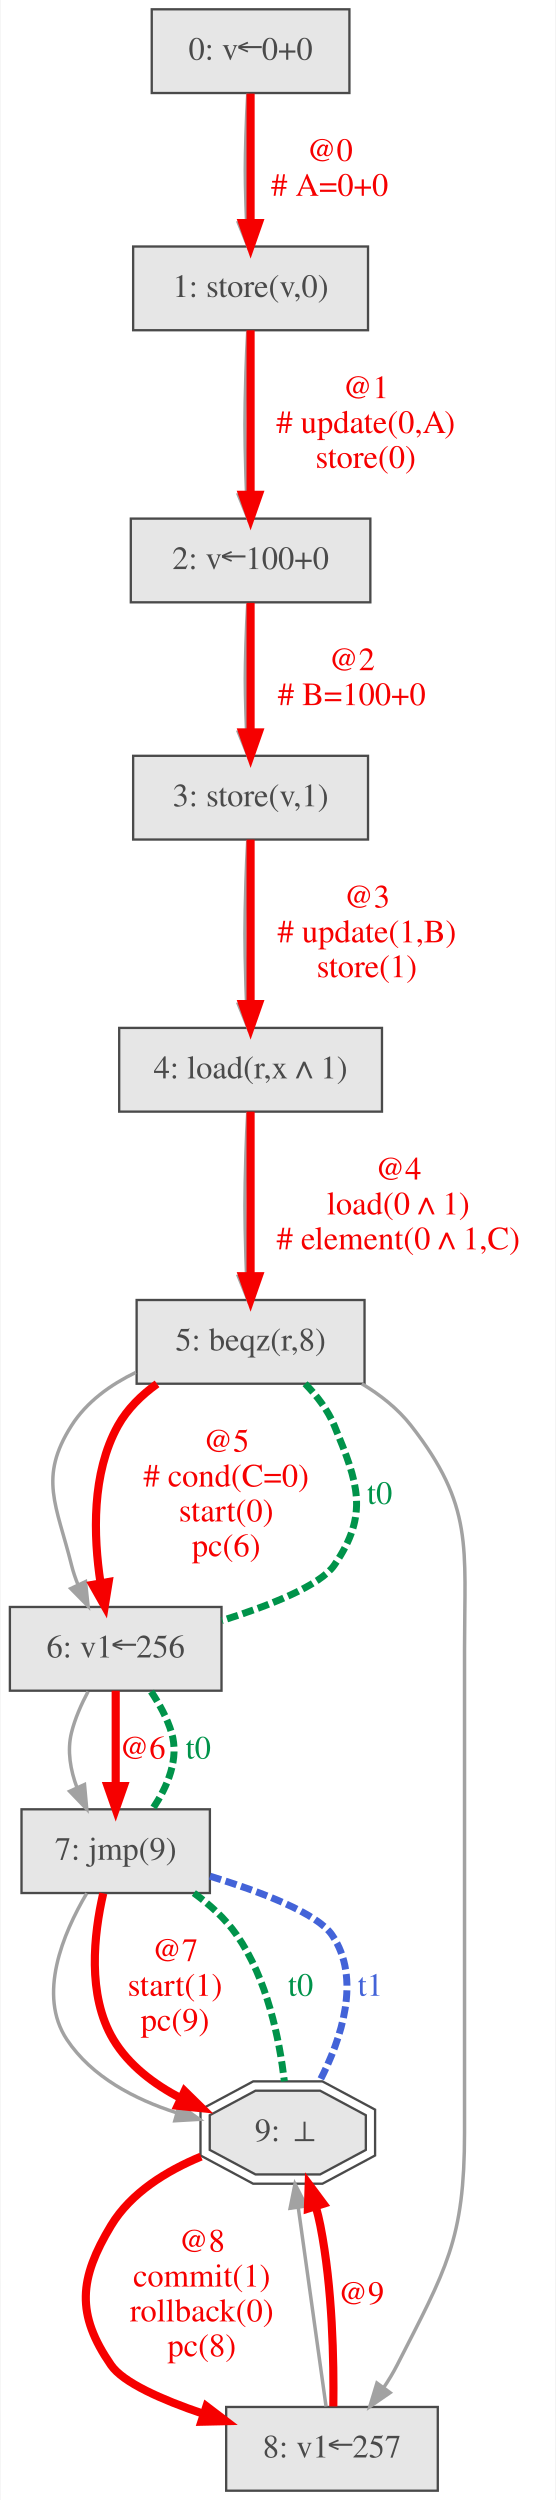
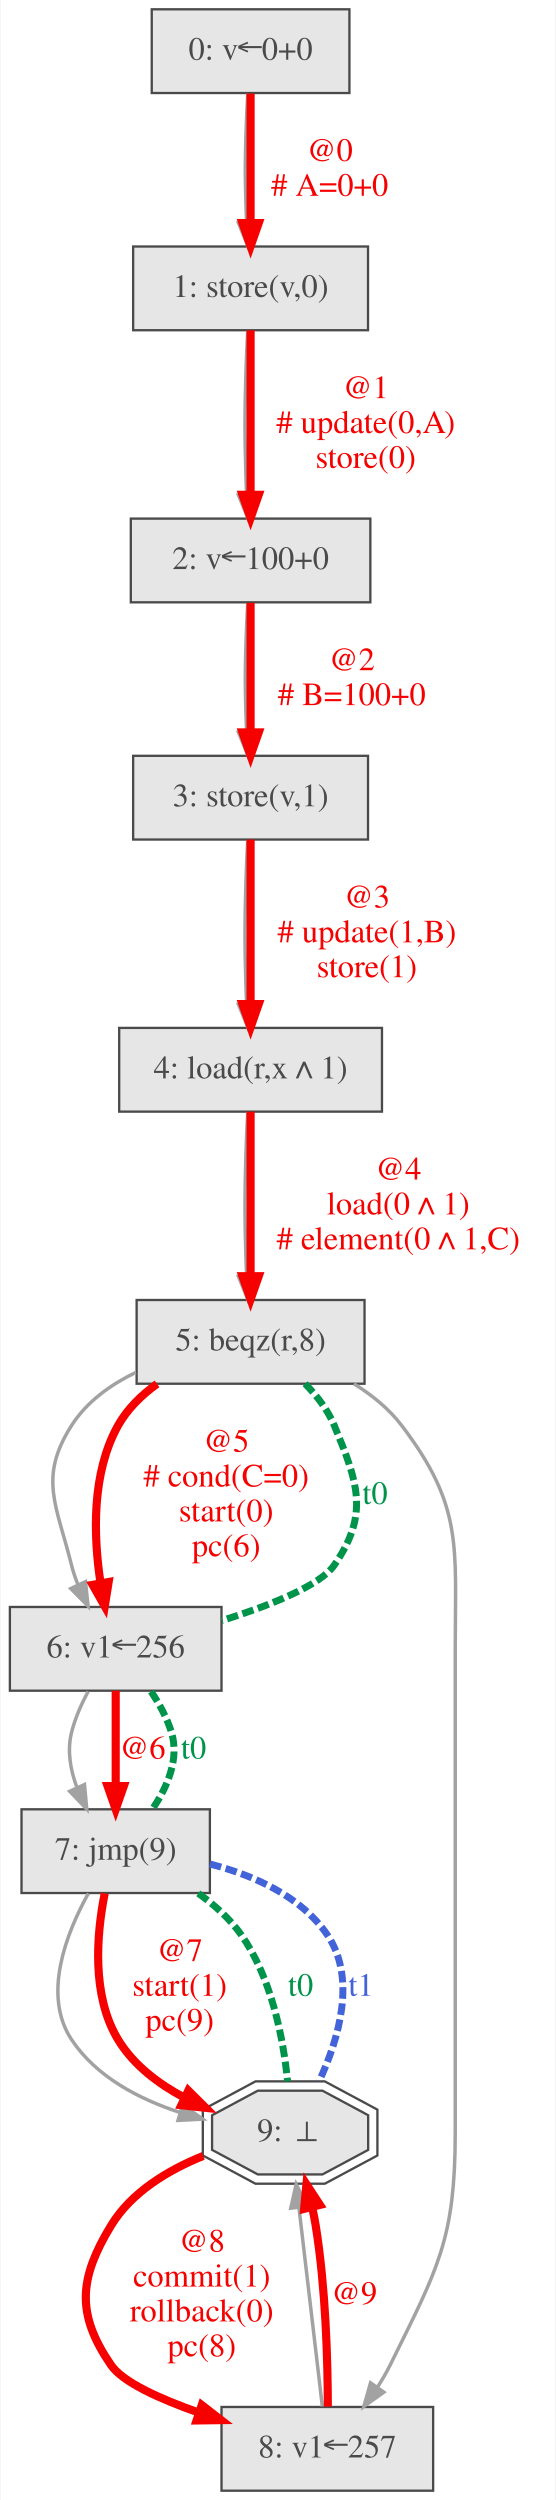
<svg xmlns="http://www.w3.org/2000/svg" width="239pt" height="1075pt" viewBox="0.00 0.00 238.50 1075.00">
  <g id="graph0" class="graph" transform="scale(1 1) rotate(0) translate(4 1071)">
    <polygon fill="#ffffff" stroke="transparent" points="-4,4 -4,-1071 234.5,-1071 234.5,4 -4,4" />
    <g id="node1" class="node">
      <polygon fill="#e6e6e6" stroke="#4a4a4a" points="146,-1067 61,-1067 61,-1031 146,-1031 146,-1067" />
      <text text-anchor="middle" x="103.5" y="-1045.3" font-family="Times,serif" font-size="14.00" fill="#4a4a4a">0: v←0+0</text>
    </g>
    <g id="node2" class="node">
      <polygon fill="#e6e6e6" stroke="#4a4a4a" points="154,-965 53,-965 53,-929 154,-929 154,-965" />
      <text text-anchor="middle" x="103.5" y="-943.3" font-family="Times,serif" font-size="14.00" fill="#4a4a4a">1: store(v,0)</text>
    </g>
    <g id="edge1" class="edge">
      <path fill="none" stroke="#a2a2a2" stroke-width="1.5" d="M102.286,-1030.694C101.963,-1025.025 101.66,-1018.757 101.5,-1013 101.13,-999.672 101.13,-996.328 101.5,-983 101.567,-980.571 101.66,-978.052 101.769,-975.524" />
      <polygon fill="#a2a2a2" stroke="#a2a2a2" stroke-width="1.5" points="105.277,-975.47 102.286,-965.306 98.286,-975.116 105.277,-975.47" />
    </g>
    <g id="edge11" class="edge">
      <path fill="none" stroke="#f60000" stroke-width="3.5" d="M103.5,-1030.764C103.5,-1015.317 103.5,-992.915 103.5,-975.164" />
      <polygon fill="#f60000" stroke="#f60000" stroke-width="3.5" points="107,-975.078 103.5,-965.078 100,-975.078 107,-975.078" />
      <text text-anchor="middle" x="137.5" y="-1001.8" font-family="Times,serif" font-size="14.00" fill="#f60000">@0</text>
      <text text-anchor="middle" x="137.5" y="-986.8" font-family="Times,serif" font-size="14.00" fill="#f60000"># A=0+0</text>
    </g>
    <g id="node3" class="node">
      <polygon fill="#e6e6e6" stroke="#4a4a4a" points="155,-848 52,-848 52,-812 155,-812 155,-848" />
      <text text-anchor="middle" x="103.5" y="-826.3" font-family="Times,serif" font-size="14.00" fill="#4a4a4a">2: v←100+0</text>
    </g>
    <g id="edge2" class="edge">
      <path fill="none" stroke="#a2a2a2" stroke-width="1.5" d="M102.286,-928.694C101.963,-923.025 101.66,-916.757 101.5,-911 100.945,-891.008 100.945,-885.992 101.5,-866 101.567,-863.571 101.66,-861.052 101.769,-858.524" />
      <polygon fill="#a2a2a2" stroke="#a2a2a2" stroke-width="1.5" points="105.277,-858.47 102.286,-848.306 98.286,-858.116 105.277,-858.47" />
    </g>
    <g id="edge12" class="edge">
      <path fill="none" stroke="#f60000" stroke-width="3.5" d="M103.5,-928.975C103.5,-910.136 103.5,-880.311 103.5,-858.321" />
      <polygon fill="#f60000" stroke="#f60000" stroke-width="3.5" points="107,-858.238 103.5,-848.238 100,-858.238 107,-858.238" />
      <text text-anchor="middle" x="153" y="-899.8" font-family="Times,serif" font-size="14.00" fill="#f60000">@1</text>
      <text text-anchor="middle" x="153" y="-884.8" font-family="Times,serif" font-size="14.00" fill="#f60000"># update(0,A)</text>
      <text text-anchor="middle" x="153" y="-869.8" font-family="Times,serif" font-size="14.00" fill="#f60000">store(0)</text>
    </g>
    <g id="node4" class="node">
      <polygon fill="#e6e6e6" stroke="#4a4a4a" points="154,-746 53,-746 53,-710 154,-710 154,-746" />
      <text text-anchor="middle" x="103.5" y="-724.3" font-family="Times,serif" font-size="14.00" fill="#4a4a4a">3: store(v,1)</text>
    </g>
    <g id="edge3" class="edge">
      <path fill="none" stroke="#a2a2a2" stroke-width="1.5" d="M102.286,-811.694C101.963,-806.025 101.66,-799.757 101.5,-794 101.13,-780.672 101.13,-777.328 101.5,-764 101.567,-761.571 101.66,-759.052 101.769,-756.524" />
      <polygon fill="#a2a2a2" stroke="#a2a2a2" stroke-width="1.5" points="105.277,-756.47 102.286,-746.306 98.286,-756.116 105.277,-756.47" />
    </g>
    <g id="edge13" class="edge">
      <path fill="none" stroke="#f60000" stroke-width="3.5" d="M103.5,-811.764C103.5,-796.317 103.5,-773.915 103.5,-756.164" />
      <polygon fill="#f60000" stroke="#f60000" stroke-width="3.5" points="107,-756.078 103.5,-746.078 100,-756.078 107,-756.078" />
      <text text-anchor="middle" x="147" y="-782.8" font-family="Times,serif" font-size="14.00" fill="#f60000">@2</text>
      <text text-anchor="middle" x="147" y="-767.8" font-family="Times,serif" font-size="14.00" fill="#f60000"># B=100+0</text>
    </g>
    <g id="node5" class="node">
      <polygon fill="#e6e6e6" stroke="#4a4a4a" points="160,-629 47,-629 47,-593 160,-593 160,-629" />
      <text text-anchor="middle" x="103.5" y="-607.3" font-family="Times,serif" font-size="14.00" fill="#4a4a4a">4: load(r,x∧1)</text>
    </g>
    <g id="edge4" class="edge">
      <path fill="none" stroke="#a2a2a2" stroke-width="1.5" d="M102.286,-709.694C101.963,-704.025 101.66,-697.757 101.5,-692 100.945,-672.008 100.945,-666.992 101.5,-647 101.567,-644.571 101.66,-642.052 101.769,-639.524" />
      <polygon fill="#a2a2a2" stroke="#a2a2a2" stroke-width="1.5" points="105.277,-639.47 102.286,-629.306 98.286,-639.116 105.277,-639.47" />
    </g>
    <g id="edge14" class="edge">
      <path fill="none" stroke="#f60000" stroke-width="3.5" d="M103.5,-709.975C103.5,-691.136 103.5,-661.311 103.5,-639.321" />
      <polygon fill="#f60000" stroke="#f60000" stroke-width="3.5" points="107,-639.238 103.5,-629.238 100,-639.238 107,-639.238" />
      <text text-anchor="middle" x="153.5" y="-680.8" font-family="Times,serif" font-size="14.00" fill="#f60000">@3</text>
      <text text-anchor="middle" x="153.5" y="-665.8" font-family="Times,serif" font-size="14.00" fill="#f60000"># update(1,B)</text>
      <text text-anchor="middle" x="153.5" y="-650.8" font-family="Times,serif" font-size="14.00" fill="#f60000">store(1)</text>
    </g>
    <g id="node6" class="node">
      <polygon fill="#e6e6e6" stroke="#4a4a4a" points="152.5,-512 54.5,-512 54.5,-476 152.5,-476 152.5,-512" />
      <text text-anchor="middle" x="103.5" y="-490.3" font-family="Times,serif" font-size="14.00" fill="#4a4a4a">5: beqz(r,8)</text>
    </g>
    <g id="edge5" class="edge">
      <path fill="none" stroke="#a2a2a2" stroke-width="1.5" d="M102.286,-592.694C101.963,-587.025 101.66,-580.757 101.5,-575 100.945,-555.008 100.945,-549.992 101.5,-530 101.567,-527.571 101.66,-525.052 101.769,-522.524" />
      <polygon fill="#a2a2a2" stroke="#a2a2a2" stroke-width="1.5" points="105.277,-522.47 102.286,-512.306 98.286,-522.116 105.277,-522.47" />
    </g>
    <g id="edge15" class="edge">
      <path fill="none" stroke="#f60000" stroke-width="3.5" d="M103.5,-592.975C103.5,-574.136 103.5,-544.311 103.5,-522.321" />
      <polygon fill="#f60000" stroke="#f60000" stroke-width="3.5" points="107,-522.238 103.5,-512.238 100,-522.238 107,-522.238" />
      <text text-anchor="middle" x="167" y="-563.8" font-family="Times,serif" font-size="14.00" fill="#f60000">@4</text>
      <text text-anchor="middle" x="167" y="-548.8" font-family="Times,serif" font-size="14.00" fill="#f60000">load(0∧1)</text>
      <text text-anchor="middle" x="167" y="-533.8" font-family="Times,serif" font-size="14.00" fill="#f60000"># element(0∧1,C)</text>
    </g>
    <g id="node7" class="node">
      <polygon fill="#e6e6e6" stroke="#4a4a4a" points="91,-380 0,-380 0,-344 91,-344 91,-380" />
      <text text-anchor="middle" x="45.5" y="-358.3" font-family="Times,serif" font-size="14.00" fill="#4a4a4a">6: v1←256</text>
    </g>
    <g id="edge6" class="edge">
      <path fill="none" stroke="#a2a2a2" stroke-width="1.5" d="M54.143,-480.863C43.231,-475.571 32.997,-468.209 26.5,-458 12.183,-435.502 20.088,-423.884 26.5,-398 27.201,-395.17 28.169,-392.318 29.301,-389.524" />
      <polygon fill="#a2a2a2" stroke="#a2a2a2" stroke-width="1.5" points="32.521,-390.901 33.624,-380.364 26.19,-387.913 32.521,-390.901" />
    </g>
    <g id="edge16" class="edge">
      <path fill="none" stroke="#f60000" stroke-width="3.5" d="M63.277,-475.933C56.563,-471.088 50.492,-465.155 46.5,-458 35.072,-437.519 35.905,-410.55 38.973,-390.412" />
      <polygon fill="#f60000" stroke="#f60000" stroke-width="3.5" points="42.467,-390.755 40.785,-380.294 35.577,-389.52 42.467,-390.755" />
      <text text-anchor="middle" x="93" y="-446.8" font-family="Times,serif" font-size="14.00" fill="#f60000">@5</text>
      <text text-anchor="middle" x="93" y="-431.8" font-family="Times,serif" font-size="14.00" fill="#f60000"># cond(C=0)</text>
      <text text-anchor="middle" x="93" y="-416.8" font-family="Times,serif" font-size="14.00" fill="#f60000">start(0)</text>
      <text text-anchor="middle" x="93" y="-401.8" font-family="Times,serif" font-size="14.00" fill="#f60000">pc(6)</text>
    </g>
    <g id="edge21" class="edge">
      <path fill="none" stroke="#00934a" stroke-width="3" stroke-dasharray="5,2" d="M126.941,-475.995C132.036,-470.796 136.726,-464.696 139.5,-458 149.705,-433.363 154.613,-419.971 139.5,-398 133.483,-389.253 112.004,-380.7 91.095,-374.127" />
-       <text text-anchor="middle" x="159" y="-424.3" font-family="Times,serif" font-size="14.00" fill="#00934a"> t0</text>
+       <text text-anchor="middle" x="157" y="-424.3" font-family="Times,serif" font-size="14.00" fill="#00934a">t0</text>
    </g>
    <g id="node8" class="node">
-       <polygon fill="#e6e6e6" stroke="#4a4a4a" points="184,-36 93,-36 93,0 184,0 184,-36" />
-       <text text-anchor="middle" x="138.5" y="-14.3" font-family="Times,serif" font-size="14.00" fill="#4a4a4a">8: v1←257</text>
+       <polygon fill="#e6e6e6" stroke="#4a4a4a" points="182,-36 91,-36 91,0 182,0 182,-36" />
+       <text text-anchor="middle" x="136.5" y="-14.3" font-family="Times,serif" font-size="14.00" fill="#4a4a4a">8: v1←257</text>
    </g>
    <g id="edge7" class="edge">
-       <path fill="none" stroke="#a2a2a2" stroke-width="1.5" d="M151.337,-475.991C159.331,-471.18 166.848,-465.244 172.5,-458 199.488,-423.408 195.5,-405.874 195.5,-362 195.5,-362 195.5,-362 195.5,-154 195.5,-107.724 187.526,-95.223 166.5,-54 164.818,-50.703 162.817,-47.409 160.669,-44.227" />
-       <polygon fill="#a2a2a2" stroke="#a2a2a2" stroke-width="1.5" points="163.486,-42.151 154.759,-36.143 157.835,-46.282 163.486,-42.151" />
+       <path fill="none" stroke="#a2a2a2" stroke-width="1.5" d="M147.923,-475.987C155.698,-471.137 163.035,-465.188 168.5,-458 195.055,-423.075 191.5,-405.874 191.5,-362 191.5,-362 191.5,-362 191.5,-154 191.5,-107.846 183.918,-95.392 163.5,-54 161.932,-50.821 160.071,-47.638 158.071,-44.552" />
+       <polygon fill="#a2a2a2" stroke="#a2a2a2" stroke-width="1.5" points="160.81,-42.361 152.193,-36.197 155.085,-46.389 160.81,-42.361" />
    </g>
    <g id="node9" class="node">
      <polygon fill="#e6e6e6" stroke="#4a4a4a" points="86,-293 5,-293 5,-257 86,-257 86,-293" />
      <text text-anchor="middle" x="45.5" y="-271.3" font-family="Times,serif" font-size="14.00" fill="#4a4a4a">7: jmp(9)</text>
    </g>
    <g id="edge8" class="edge">
      <path fill="none" stroke="#a2a2a2" stroke-width="1.5" d="M33.624,-343.636C30.708,-338.177 27.995,-332.037 26.5,-326 24.551,-318.133 26.042,-309.811 28.886,-302.224" />
      <polygon fill="#a2a2a2" stroke="#a2a2a2" stroke-width="1.5" points="32.084,-303.645 33.054,-293.095 25.717,-300.737 32.084,-303.645" />
    </g>
    <g id="edge17" class="edge">
      <path fill="none" stroke="#f60000" stroke-width="3.5" d="M45.5,-343.974C45.5,-332.192 45.5,-316.561 45.5,-303.158" />
      <polygon fill="#f60000" stroke="#f60000" stroke-width="3.5" points="49,-303.003 45.5,-293.003 42,-303.003 49,-303.003" />
      <text text-anchor="middle" x="57" y="-314.8" font-family="Times,serif" font-size="14.00" fill="#f60000">@6</text>
    </g>
    <g id="edge22" class="edge">
      <path fill="none" stroke="#00934a" stroke-width="3" stroke-dasharray="5,2" d="M60.718,-343.638C64.305,-338.274 67.628,-332.183 69.5,-326 72.903,-314.761 67.842,-302.853 61.505,-293.372" />
-       <text text-anchor="middle" x="81" y="-314.8" font-family="Times,serif" font-size="14.00" fill="#00934a"> t0</text>
+       <text text-anchor="middle" x="79" y="-314.8" font-family="Times,serif" font-size="14.00" fill="#00934a">t0</text>
    </g>
    <g id="node10" class="node">
-       <polygon fill="#e6e6e6" stroke="#4a4a4a" points="153.061,-146.544 153.061,-161.456 133.401,-172 105.599,-172 85.939,-161.456 85.939,-146.544 105.599,-136 133.401,-136 153.061,-146.544" />
-       <polygon fill="none" stroke="#4a4a4a" points="157.037,-144.144 157.037,-163.856 134.395,-176 104.605,-176 81.963,-163.856 81.963,-144.144 104.605,-132 134.395,-132 157.037,-144.144" />
-       <text text-anchor="middle" x="119.5" y="-150.3" font-family="Times,serif" font-size="14.00" fill="#4a4a4a">9: ⊥</text>
+       <polygon fill="#e6e6e6" stroke="#4a4a4a" points="154.061,-146.544 154.061,-161.456 134.401,-172 106.599,-172 86.939,-161.456 86.939,-146.544 106.599,-136 134.401,-136 154.061,-146.544" />
+       <polygon fill="none" stroke="#4a4a4a" points="158.037,-144.144 158.037,-163.856 135.395,-176 105.605,-176 82.963,-163.856 82.963,-144.144 105.605,-132 135.395,-132 158.037,-144.144" />
+       <text text-anchor="middle" x="120.5" y="-150.3" font-family="Times,serif" font-size="14.00" fill="#4a4a4a">9: ⊥</text>
    </g>
    <g id="edge10" class="edge">
-       <path fill="none" stroke="#a2a2a2" stroke-width="1.5" d="M135.954,-36.221C132.901,-58.077 127.728,-95.104 123.996,-121.815" />
-       <polygon fill="#a2a2a2" stroke="#a2a2a2" stroke-width="1.5" points="120.512,-121.459 122.595,-131.847 127.445,-122.427 120.512,-121.459" />
+       <path fill="none" stroke="#a2a2a2" stroke-width="1.5" d="M134.356,-36.221C131.785,-58.077 127.429,-95.104 124.287,-121.815" />
+       <polygon fill="#a2a2a2" stroke="#a2a2a2" stroke-width="1.5" points="120.799,-121.506 123.106,-131.847 127.751,-122.324 120.799,-121.506" />
    </g>
    <g id="edge20" class="edge">
-       <path fill="none" stroke="#f60000" stroke-width="3.5" d="M139.08,-36.236C139.344,-55.688 138.754,-87.309 133.5,-114 132.972,-116.682 132.302,-119.429 131.543,-122.164" />
-       <polygon fill="#f60000" stroke="#f60000" stroke-width="3.5" points="128.147,-121.298 128.496,-131.887 134.827,-123.391 128.147,-121.298" />
-       <text text-anchor="middle" x="151" y="-80.3" font-family="Times,serif" font-size="14.00" fill="#f60000">@9</text>
+       <path fill="none" stroke="#f60000" stroke-width="3.5" d="M136.718,-36.171C136.68,-55.569 135.839,-87.145 131.5,-114 131.088,-116.551 130.575,-119.172 129.998,-121.794" />
+       <polygon fill="#f60000" stroke="#f60000" stroke-width="3.5" points="126.536,-121.215 127.532,-131.763 133.331,-122.897 126.536,-121.215" />
+       <text text-anchor="middle" x="148" y="-80.3" font-family="Times,serif" font-size="14.00" fill="#f60000">@9</text>
    </g>
    <g id="edge9" class="edge">
-       <path fill="none" stroke="#a2a2a2" stroke-width="1.5" d="M33.042,-256.884C22.779,-239.495 11.803,-213.122 24.5,-194 35.191,-177.899 53.769,-168.264 71.677,-162.505" />
-       <polygon fill="#a2a2a2" stroke="#a2a2a2" stroke-width="1.5" points="72.855,-165.809 81.503,-159.688 70.925,-159.08 72.855,-165.809" />
+       <path fill="none" stroke="#a2a2a2" stroke-width="1.5" d="M33.745,-256.847C24.1,-239.429 13.912,-213.036 26.5,-194 37.065,-178.023 55.446,-168.407 73.167,-162.629" />
+       <polygon fill="#a2a2a2" stroke="#a2a2a2" stroke-width="1.5" points="74.268,-165.954 82.891,-159.798 72.311,-159.233 74.268,-165.954" />
    </g>
    <g id="edge18" class="edge">
-       <path fill="none" stroke="#f60000" stroke-width="3.5" d="M40.147,-256.854C36.128,-239.443 33.068,-213.054 44.5,-194 51.15,-182.917 62.029,-174.735 73.464,-168.767" />
-       <polygon fill="#f60000" stroke="#f60000" stroke-width="3.5" points="75.117,-171.858 82.684,-164.442 72.144,-165.52 75.117,-171.858" />
-       <text text-anchor="middle" x="71" y="-227.8" font-family="Times,serif" font-size="14.00" fill="#f60000">@7</text>
-       <text text-anchor="middle" x="71" y="-212.8" font-family="Times,serif" font-size="14.00" fill="#f60000">start(1)</text>
-       <text text-anchor="middle" x="71" y="-197.8" font-family="Times,serif" font-size="14.00" fill="#f60000">pc(9)</text>
+       <path fill="none" stroke="#f60000" stroke-width="3.5" d="M40.773,-256.837C37.317,-239.413 35.003,-213.015 46.5,-194 53.118,-183.054 63.87,-174.916 75.151,-168.945" />
+       <polygon fill="#f60000" stroke="#f60000" stroke-width="3.5" points="76.724,-172.073 84.244,-164.61 73.712,-165.755 76.724,-172.073" />
+       <text text-anchor="middle" x="73" y="-227.8" font-family="Times,serif" font-size="14.00" fill="#f60000">@7</text>
+       <text text-anchor="middle" x="73" y="-212.8" font-family="Times,serif" font-size="14.00" fill="#f60000">start(1)</text>
+       <text text-anchor="middle" x="73" y="-197.8" font-family="Times,serif" font-size="14.00" fill="#f60000">pc(9)</text>
    </g>
    <g id="edge23" class="edge">
-       <path fill="none" stroke="#00934a" stroke-width="3" stroke-dasharray="5,2" d="M79.12,-256.981C86.03,-251.953 92.662,-245.934 97.5,-239 110.585,-220.249 115.889,-194.29 118.038,-176.006" />
-       <text text-anchor="middle" x="125" y="-212.8" font-family="Times,serif" font-size="14.00" fill="#00934a"> t0</text>
+       <path fill="none" stroke="#00934a" stroke-width="3" stroke-dasharray="5,2" d="M81.025,-256.829C87.995,-251.867 94.642,-245.914 99.5,-239 112.609,-220.344 117.565,-194.368 119.423,-176.055" />
+       <text text-anchor="middle" x="125" y="-212.8" font-family="Times,serif" font-size="14.00" fill="#00934a">t0</text>
    </g>
    <g id="edge24" class="edge">
-       <path fill="none" stroke="#4363d8" stroke-width="3" stroke-dasharray="5,2" d="M86.034,-264.246C108.072,-257.492 132.114,-248.319 138.5,-239 151.321,-220.289 142.594,-194.323 133.169,-176.027" />
-       <text text-anchor="middle" x="155" y="-212.8" font-family="Times,serif" font-size="14.00" fill="#4363d8"> t1</text>
+       <path fill="none" stroke="#4363d8" stroke-width="3" stroke-dasharray="5,2" d="M86.025,-269.47C104.671,-264.675 125.133,-255.72 136.5,-239 149.163,-220.373 141.493,-194.392 132.971,-176.07" />
+       <text text-anchor="middle" x="151" y="-212.8" font-family="Times,serif" font-size="14.00" fill="#4363d8">t1</text>
    </g>
    <g id="edge19" class="edge">
-       <path fill="none" stroke="#f60000" stroke-width="3.5" d="M82.207,-143.675C67.478,-137.571 52.054,-128.168 43.5,-114 29.718,-91.171 28.349,-75.944 43.5,-54 48.679,-46.499 65.162,-39.187 82.977,-33.133" />
-       <polygon fill="#f60000" stroke="#f60000" stroke-width="3.5" points="84.511,-36.316 92.948,-29.907 82.356,-29.656 84.511,-36.316" />
+       <path fill="none" stroke="#f60000" stroke-width="3.5" d="M83.133,-143.958C68.092,-137.879 52.259,-128.42 43.5,-114 29.656,-91.208 28.427,-75.998 43.5,-54 48.475,-46.739 64.167,-39.568 81.28,-33.559" />
+       <polygon fill="#f60000" stroke="#f60000" stroke-width="3.5" points="82.501,-36.841 90.873,-30.348 80.279,-30.203 82.501,-36.841" />
      <text text-anchor="middle" x="82.5" y="-102.8" font-family="Times,serif" font-size="14.00" fill="#f60000">@8</text>
      <text text-anchor="middle" x="82.5" y="-87.8" font-family="Times,serif" font-size="14.00" fill="#f60000">commit(1)</text>
      <text text-anchor="middle" x="82.5" y="-72.8" font-family="Times,serif" font-size="14.00" fill="#f60000">rollback(0)</text>
      <text text-anchor="middle" x="82.5" y="-57.8" font-family="Times,serif" font-size="14.00" fill="#f60000">pc(8)</text>
    </g>
  </g>
</svg>
